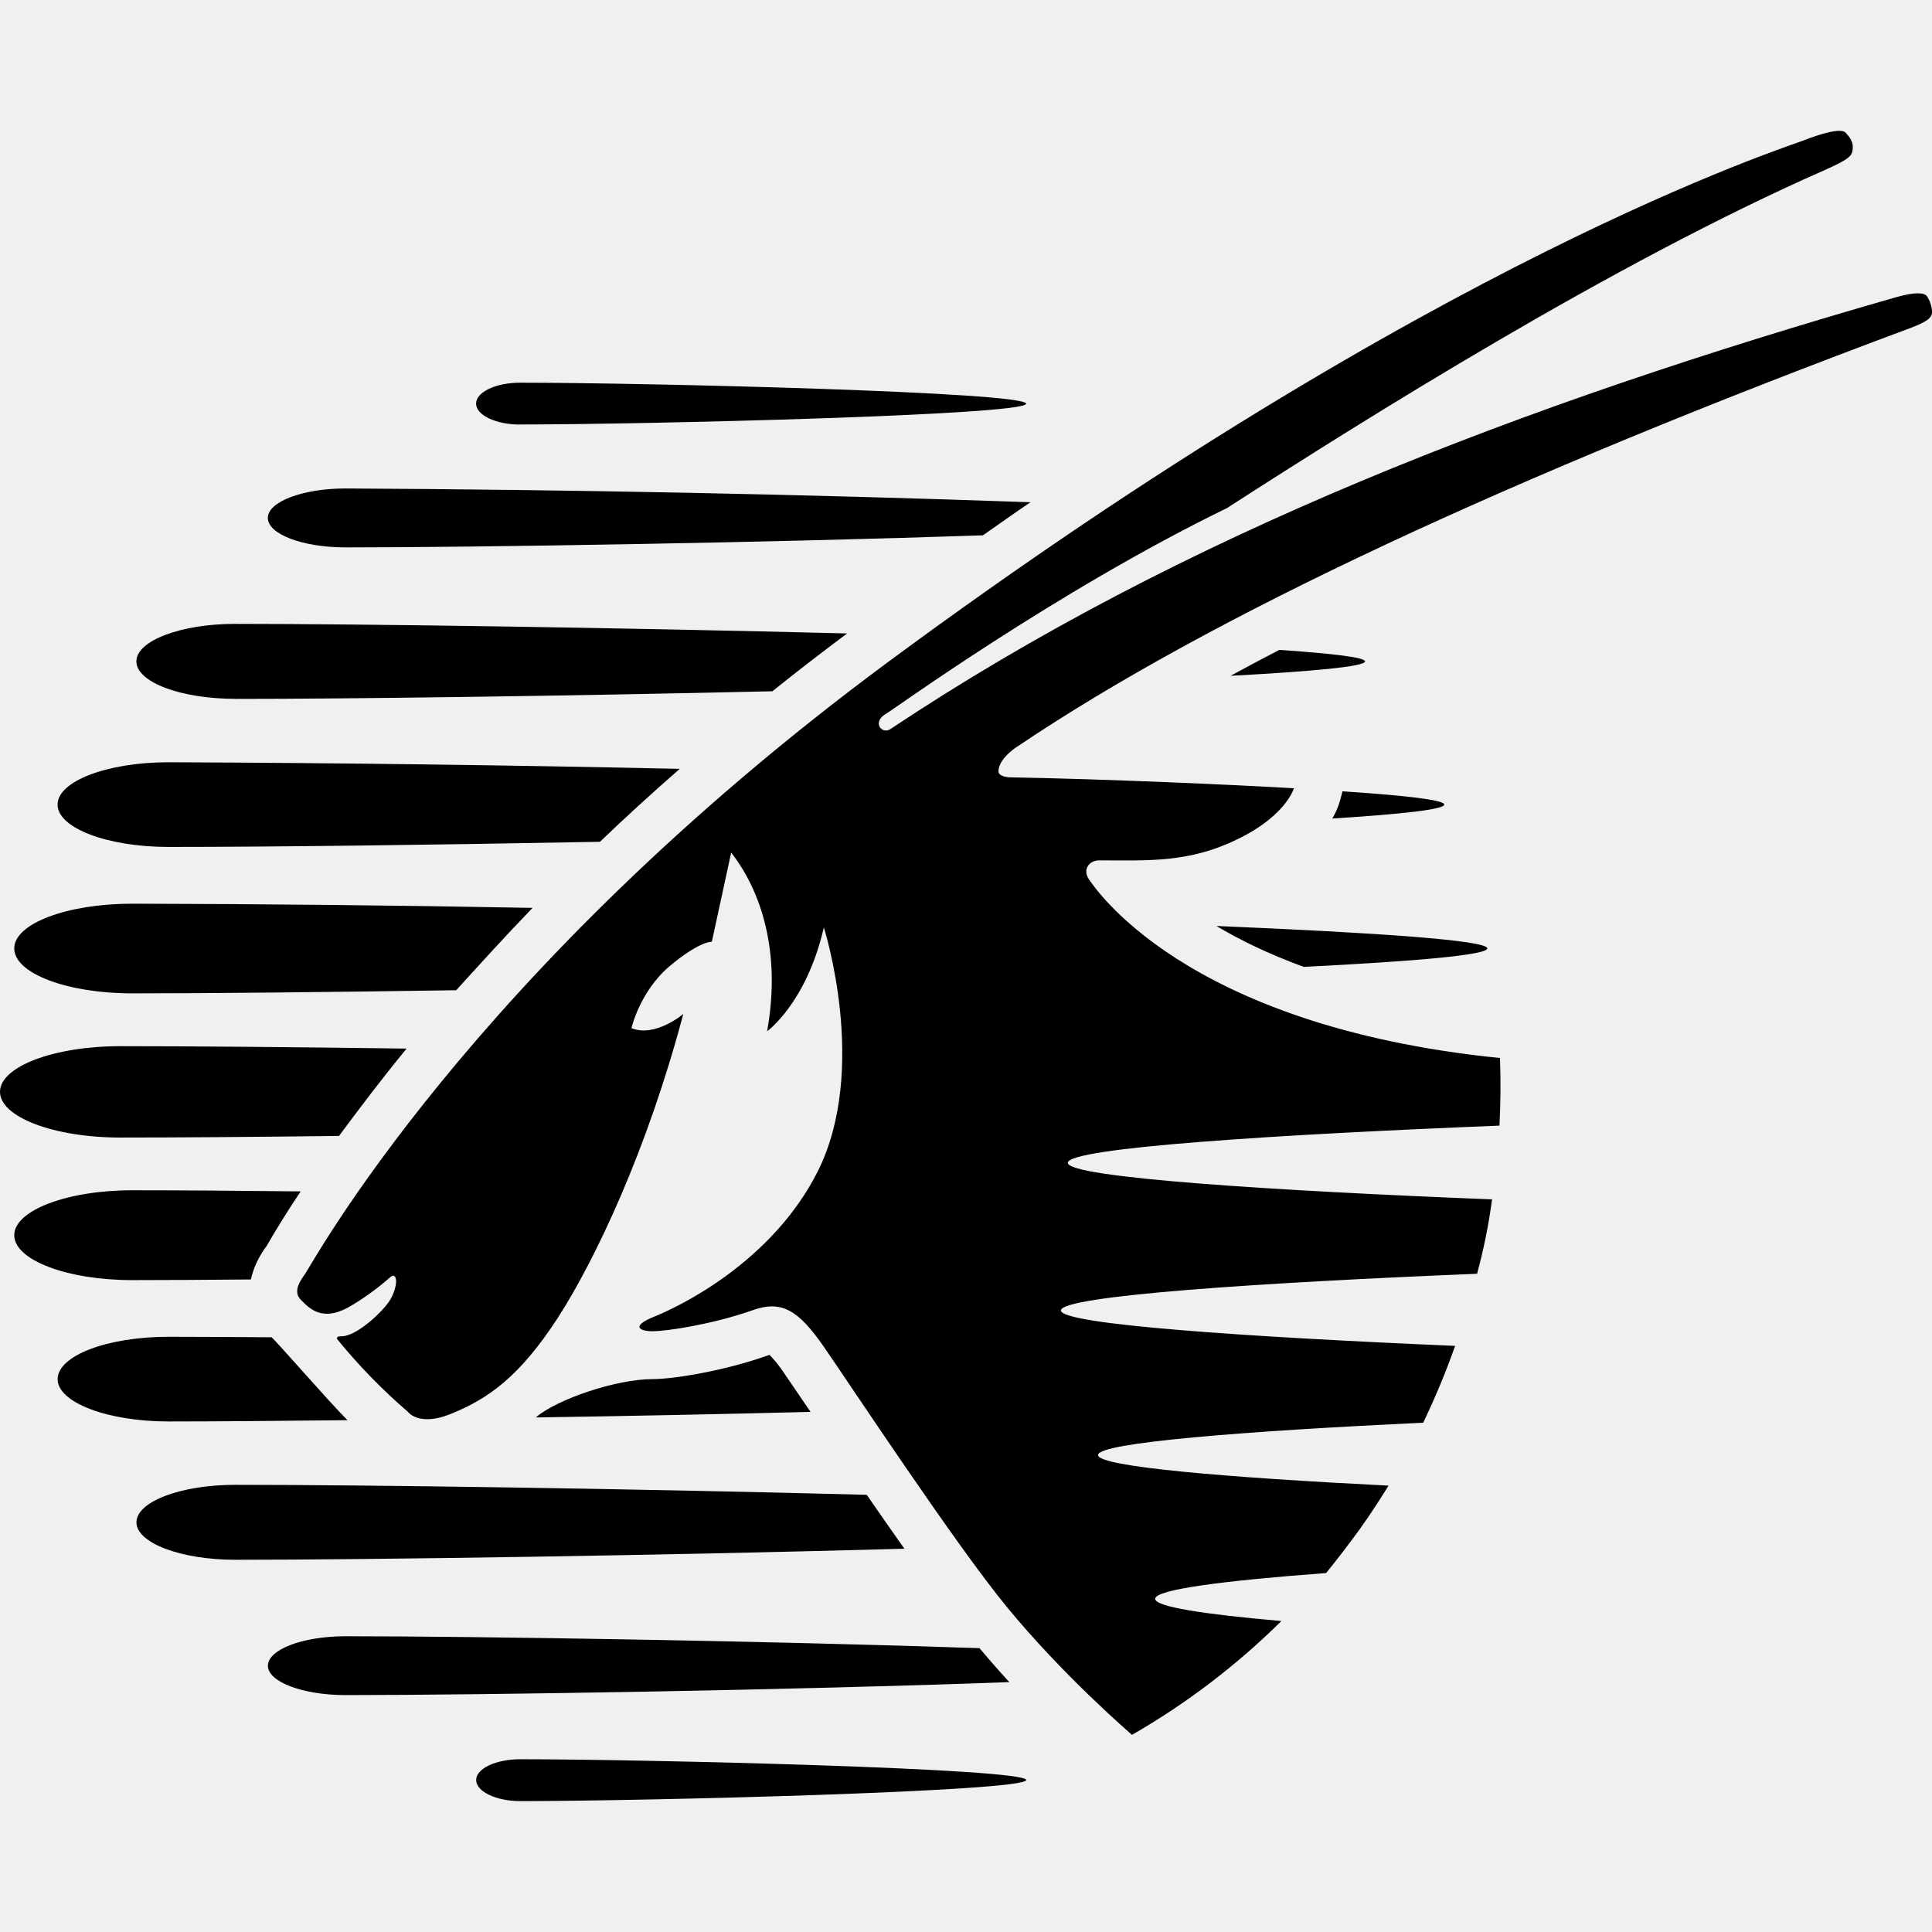
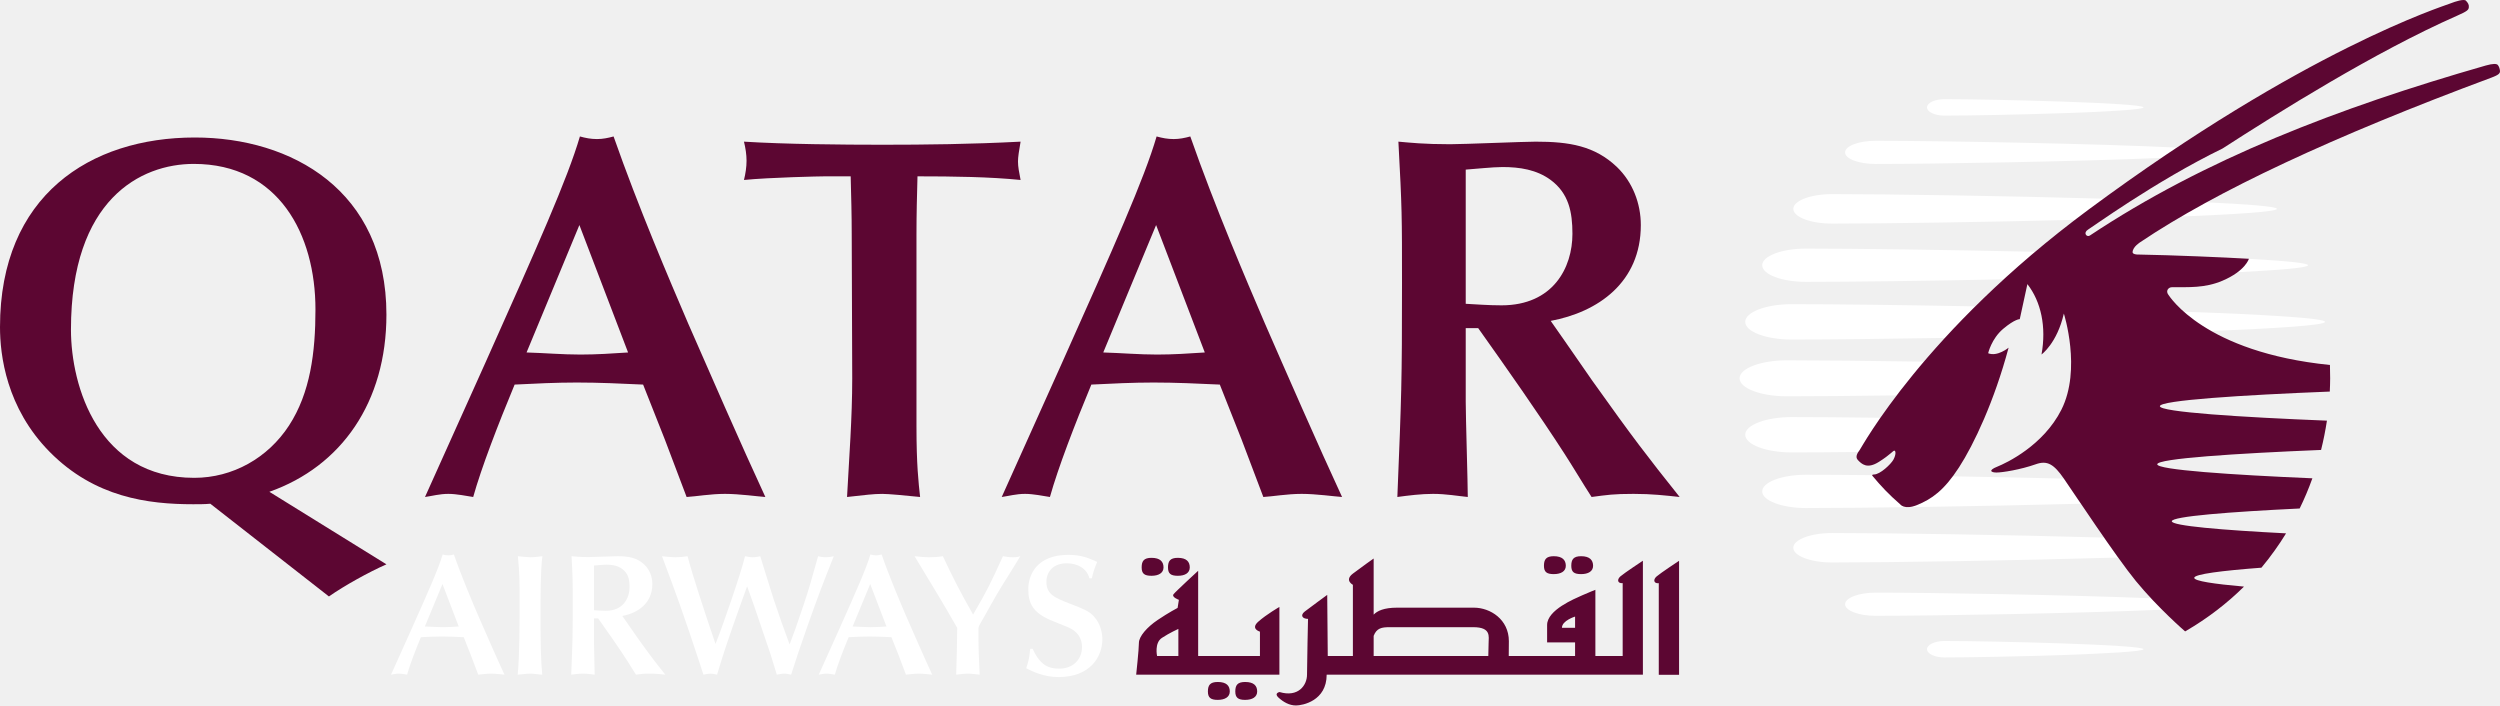
- <svg xmlns="http://www.w3.org/2000/svg" role="img" viewBox="0 0 24 24">
-   <path d="M18.633 13.143c.011.283.008.564-.006.84-2.752.11-5.362.274-5.362.462 0 .183 2.552.347 5.27.454a7.221 7.221 0 0 1-.186.924c-2.68.11-5.17.273-5.17.456 0 .174 2.326.33 4.897.44-.116.33-.25.647-.396.954-2.21.105-4.04.247-4.04.402 0 .145 1.595.279 3.609.38a9.968 9.968 0 0 1-.354.536c-.134.184-.274.369-.422.55-1.26.094-2.123.203-2.123.32 0 .1.616.193 1.568.276a9.055 9.055 0 0 1-1.856 1.414s-.854-.733-1.557-1.592c-.63-.764-1.96-2.78-2.271-3.229-.314-.451-.52-.585-.887-.453-.491.173-1.063.26-1.238.26-.176 0-.271-.067.025-.184.291-.118 1.45-.665 2.023-1.799.64-1.274.077-3.033.077-3.033-.216.94-.705 1.29-.705 1.29.159-.872-.014-1.664-.446-2.22l-.24 1.107s-.15-.01-.525.304c-.37.314-.474.77-.474.77.296.12.644-.176.644-.176-.446 1.685-1.093 3.054-1.562 3.78-.472.724-.856.998-1.33 1.19-.396.159-.529-.028-.529-.028a7.17 7.17 0 0 1-.878-.902s-.021-.04.05-.036c.196.003.54-.327.616-.467.084-.158.078-.277.033-.286-.04-.007-.115.119-.492.353-.37.236-.537.074-.665-.06-.093-.1 0-.232.057-.312.06-.074 2.025-3.736 7.222-7.588 6.822-5.045 11.171-6.405 11.42-6.505.166-.065.434-.15.496-.088.065.071.1.128.088.211-.008.082-.05.123-.363.262-2.62 1.154-5.674 3.073-7.408 4.191-2.136 1.04-4.172 2.525-4.245 2.561-.164.101-.046.25.058.188 3.6-2.397 7.826-4.03 12.498-5.368.22-.062.342-.062.382-.014a.377.377 0 0 1 .064.187c.006.084-.064.13-.258.206-5.011 1.864-8.71 3.592-11.091 5.194 0 0-.245.146-.248.318 0 .065.132.073.132.073 1.19.021 2.784.092 3.538.136 0 0-.104.384-.83.692-.56.24-1.077.202-1.592.204-.117 0-.21.112-.122.238.047.06 1.14 1.816 5.104 2.217m-9.09 3.693c-.539.193-1.177.296-1.437.296-.451 0-1.189.25-1.45.476a337.1 337.1 0 0 0 3.413-.069 58.21 58.21 0 0 1-.322-.472 1.552 1.552 0 0 0-.187-.236c-.01.003-.008 0-.016.005M2.92 8.682c1.43 0 4.068-.035 6.675-.095.297-.239.606-.477.928-.718-2.89-.073-6.003-.119-7.603-.119-.676 0-1.226.21-1.226.466 0 .257.55.465 1.226.465m.407-2.247c0 .202.433.366.965.366 1.631 0 5.267-.059 7.918-.15.198-.138.395-.279.591-.411a283.4 283.4 0 0 0-8.509-.171c-.532 0-.965.164-.965.366m11.784 5.069c.29.173.647.348 1.085.508 1.387-.07 2.28-.147 2.28-.23 0-.1-1.374-.195-3.365-.278m-13.018-.982c1.214 0 3.196-.023 5.36-.064.309-.298.642-.6.991-.906a352.416 352.416 0 0 0-6.351-.082c-.762 0-1.378.236-1.378.526 0 .29.616.526 1.378.526m13.8-2.448a30.5 30.5 0 0 0-.606.322c1.023-.055 1.67-.115 1.67-.179 0-.05-.402-.097-1.063-.143m-9.433-2.8c1.556 0 6.286-.116 6.286-.258 0-.145-4.732-.261-6.286-.261-.301 0-.547.116-.547.26 0 .143.246.26.547.26M16.645 9.95a.89.89 0 0 1-.095.218c.862-.054 1.391-.113 1.391-.173 0-.058-.479-.113-1.264-.165zm-5.878 8.619c-2.952-.077-6.2-.124-7.846-.124-.676 0-1.226.209-1.226.466 0 .256.55.465 1.226.465 1.735 0 5.237-.053 8.314-.137-.156-.22-.313-.445-.468-.67m1.402 1.905c-2.654-.09-6.254-.148-7.876-.148-.532 0-.965.164-.965.367 0 .2.433.364.965.364 1.702 0 5.575-.062 8.245-.161a13.13 13.13 0 0 1-.37-.422m-6.253 1.638c0 .142.246.262.547.262 1.554 0 6.286-.12 6.286-.262 0-.143-4.73-.258-6.286-.258-.301 0-.547.115-.547.258m-2.798-6.218c.028-.13.087-.274.205-.43-.017.02-.024.039-.006.007.106-.183.244-.41.419-.671-.814-.009-1.53-.014-2.093-.014-.808 0-1.465.25-1.465.558 0 .309.657.558 1.465.558.415 0 .915-.003 1.475-.008m1.2 1.748c-.198-.193-.862-.957-.943-1.03-.483-.003-.918-.006-1.28-.006-.762 0-1.378.234-1.378.527 0 .288.616.525 1.378.525.587 0 1.348-.007 2.223-.016m-.105-3.532c.243-.327.517-.692.839-1.084-1.427-.019-2.678-.03-3.556-.03-.827 0-1.495.254-1.495.567 0 .313.668.568 1.495.568.698 0 1.644-.007 2.717-.02m-2.57-1.771c.97 0 2.404-.015 4.025-.039.298-.327.607-.67.949-1.023a298.993 298.993 0 0 0-4.974-.052c-.808 0-1.465.246-1.465.556 0 .31.657.558 1.465.558Z" />
+ <svg xmlns="http://www.w3.org/2000/svg" id="svg2" width="295.576" height="83.407" xml:space="preserve" version="1.0">
+   <defs id="defs5">
+     <clipPath clipPathUnits="userSpaceOnUse" id="clipPath99">
+       <path d="m 0,0 595.276,0 0,841.89 L 0,841.89 0,0 z" id="path101" />
+     </clipPath>
+     <clipPath clipPathUnits="userSpaceOnUse" id="clipPath253">
+       <path d="m 0,0 595.276,0 0,841.89 L 0,841.89 0,0 z" id="path255" />
+     </clipPath>
+     <clipPath clipPathUnits="userSpaceOnUse" id="clipPath345">
+       <path d="m 0,0 595.276,0 0,841.89 L 0,841.89 0,0 z" id="path347" />
+     </clipPath>
+   </defs>
+   <g id="g11" transform="matrix(1.25,0,0,-1.25,-233.4964,650.1976)">
+     <g id="g2901" transform="matrix(1.634685,0,0,1.634685,-480.3247,383.9255)">
+       <g transform="translate(434.6456,47.0897)" id="g103">
+         <path id="path105" style="fill:#FFFFFF;fill-opacity:1;fill-rule:nonzero;stroke:none" d="m 0,0 c -0.309,-0.021 -0.609,-0.04 -0.919,-0.04 -0.35,0 -0.689,0.03 -1.039,0.04 L -0.939,2.457 0,0 z m 1.129,-2.787 c 0.18,0.01 0.46,0.059 0.739,0.059 0.28,0 0.63,-0.049 0.78,-0.059 -0.45,0.969 -1.11,2.478 -1.489,3.347 -0.36,0.838 -0.959,2.237 -1.438,3.606 -0.11,-0.03 -0.211,-0.051 -0.32,-0.051 -0.12,0 -0.22,0.021 -0.33,0.051 -0.239,-0.819 -0.82,-2.118 -1.828,-4.377 l -1.159,-2.576 c 0.139,0.02 0.28,0.059 0.449,0.059 0.16,0 0.351,-0.039 0.48,-0.059 0.159,0.569 0.479,1.399 0.798,2.167 0.4,0.021 0.8,0.04 1.199,0.04 0.43,0 0.85,-0.019 1.281,-0.04 l 0.418,-1.059 0.42,-1.108 z" />
+       </g>
+       <g transform="translate(438.1694,48.8478)" id="g107">
+         <path id="path109" style="fill:#FFFFFF;fill-opacity:1;fill-rule:nonzero;stroke:none" d="m 0,0 c 0,-1.708 0,-3.357 -0.11,-4.545 0.221,0.009 0.5,0.059 0.719,0.059 0.23,0 0.47,-0.05 0.7,-0.059 -0.08,0.809 -0.1,1.888 -0.1,3.376 0,1.01 0,2.737 0.11,3.477 C 1.079,2.278 0.83,2.247 0.609,2.247 0.46,2.247 0.089,2.287 -0.1,2.308 0,1.34 0,0.63 0,0" />
+       </g>
+       <g transform="translate(444.1109,47.6989)" id="g111">
+         <path id="path113" style="fill:#FFFFFF;fill-opacity:1;fill-rule:nonzero;stroke:none" d="m 0,0 c 0.91,0.17 1.739,0.74 1.739,1.848 0,0.42 -0.16,0.83 -0.459,1.12 -0.429,0.409 -0.92,0.489 -1.569,0.489 -0.23,0 -1.389,-0.05 -1.648,-0.05 -0.51,0 -0.77,0.029 -0.999,0.05 0.069,-1.289 0.069,-1.429 0.069,-2.738 0,-1.927 -0.01,-2.147 -0.089,-4.115 0.22,0.029 0.46,0.059 0.688,0.059 0.251,0 0.47,-0.039 0.67,-0.059 0,0.259 -0.04,1.548 -0.04,1.838 l 0,1.418 0.24,0 c 0.54,-0.759 1.158,-1.638 1.668,-2.428 0.15,-0.229 0.37,-0.599 0.52,-0.828 0.3,0.04 0.42,0.059 0.81,0.059 0.359,0 0.609,-0.03 0.888,-0.059 -0.629,0.788 -0.9,1.138 -1.688,2.247 -0.15,0.21 -0.37,0.54 -0.52,0.749 L 0,0 z m -1.638,2.917 c 0.15,0.011 0.52,0.051 0.71,0.051 0.329,0 0.66,-0.051 0.928,-0.251 C 0.35,2.458 0.42,2.098 0.42,1.678 0.42,1.03 0.051,0.299 -0.948,0.299 c -0.26,0 -0.5,0.021 -0.69,0.031 l 0,2.587 z" />
+       </g>
+       <g transform="translate(449.3145,46.6396)" id="g115">
+         <path id="path117" style="fill:#FFFFFF;fill-opacity:1;fill-rule:nonzero;stroke:none" d="m 0,0 c -0.468,1.389 -1.118,3.337 -1.428,4.516 -0.25,-0.04 -0.469,-0.06 -0.699,-0.06 -0.24,0 -0.58,0.039 -0.78,0.06 0.41,-1.079 0.759,-2.037 1.03,-2.797 0.46,-1.299 0.759,-2.199 1.119,-3.296 l 0.249,-0.76 c 0.14,0.029 0.299,0.059 0.41,0.059 0.11,0 0.21,-0.019 0.379,-0.059 0.16,0.519 0.35,1.158 0.491,1.568 C 1.159,0.37 1.21,0.53 1.72,1.948 l 0.299,0.829 c 0.11,-0.319 0.3,-0.829 0.409,-1.148 0.11,-0.31 0.62,-1.839 0.74,-2.179 0.16,-0.449 0.199,-0.578 0.569,-1.787 0.09,0.01 0.279,0.059 0.43,0.059 0.14,0 0.249,-0.03 0.399,-0.059 0.38,1.188 0.42,1.308 0.979,2.907 0.55,1.559 0.889,2.447 1.488,3.946 -0.15,-0.04 -0.298,-0.06 -0.449,-0.06 -0.19,0 -0.349,0.03 -0.459,0.06 C 5.765,3.217 5.586,2.587 5.296,1.729 4.826,0.331 4.766,0.171 4.477,-0.589 4.157,0.27 3.847,1.14 3.557,2.018 3.398,2.498 2.787,4.495 2.778,4.516 2.639,4.486 2.538,4.456 2.338,4.456 2.16,4.456 2.028,4.495 1.899,4.516 1.599,3.297 0.54,0.36 0.44,0.09 L 0.19,-0.559 0,0 z" />
+       </g>
+       <g transform="translate(459.3955,47.0897)" id="g119">
+         <path id="path121" style="fill:#FFFFFF;fill-opacity:1;fill-rule:nonzero;stroke:none" d="m 0,0 c -0.31,-0.021 -0.609,-0.04 -0.92,-0.04 -0.349,0 -0.689,0.03 -1.038,0.04 L -0.94,2.457 0,0 z m 1.128,-2.787 c 0.181,0.01 0.461,0.059 0.74,0.059 0.28,0 0.63,-0.049 0.779,-0.059 C 2.198,-1.818 1.538,-0.309 1.158,0.56 0.798,1.398 0.199,2.797 -0.28,4.166 -0.39,4.136 -0.49,4.115 -0.6,4.115 c -0.119,0 -0.22,0.021 -0.33,0.051 -0.239,-0.819 -0.819,-2.118 -1.828,-4.377 l -1.159,-2.576 c 0.141,0.02 0.28,0.059 0.45,0.059 0.16,0 0.349,-0.039 0.48,-0.059 0.159,0.569 0.48,1.399 0.799,2.167 0.399,0.021 0.799,0.04 1.198,0.04 0.43,0 0.849,-0.019 1.279,-0.04 l 0.42,-1.059 0.419,-1.108 z" />
+       </g>
+       <g transform="translate(464.7174,46.9798)" id="g123">
+         <path id="path125" style="fill:#FFFFFF;fill-opacity:1;fill-rule:nonzero;stroke:none" d="M 0,0 C 0,0.089 0.06,0.199 0.13,0.32 0.55,1.039 0.939,1.789 1.389,2.508 1.538,2.748 2.268,3.906 2.419,4.176 2.308,4.136 2.198,4.115 1.999,4.115 1.778,4.115 1.578,4.146 1.418,4.176 0.699,2.597 0.539,2.258 -0.309,0.799 -1.158,2.287 -1.538,3.076 -2.058,4.176 -2.347,4.126 -2.638,4.115 -2.877,4.115 c -0.22,0 -0.45,0.021 -0.819,0.061 0.519,-0.869 1.369,-2.248 1.878,-3.127 L -1.229,0.03 c 0,-0.62 -0.03,-1.928 -0.059,-2.707 0.189,0.02 0.469,0.059 0.668,0.059 0.23,0 0.461,-0.039 0.691,-0.059 C 0.03,-1.748 0,-1.209 0,-0.369 L 0,0 z" />
+       </g>
+       <g transform="translate(467.7119,45.8003)" id="g127">
+         <path id="path129" style="fill:#FFFFFF;fill-opacity:1;fill-rule:nonzero;stroke:none" d="m 0,0 c -0.049,-0.479 -0.06,-0.609 -0.23,-1.128 0.36,-0.18 1.01,-0.51 1.868,-0.51 1.829,0 2.538,1.168 2.538,2.188 0,0.28 -0.07,0.87 -0.489,1.319 -0.29,0.32 -0.59,0.429 -1.359,0.729 -0.878,0.34 -1.389,0.54 -1.389,1.269 0,0.589 0.39,1.079 1.179,1.079 0.629,0 1.16,-0.3 1.309,-0.869 l 0.14,0 c 0.09,0.379 0.11,0.459 0.31,0.949 -0.49,0.219 -0.93,0.409 -1.659,0.409 -1.809,0 -2.328,-1.119 -2.328,-1.997 0,-0.83 0.291,-1.34 1.259,-1.769 0.279,-0.12 0.75,-0.299 1.029,-0.42 0.19,-0.079 0.82,-0.358 0.82,-1.148 0,-0.72 -0.521,-1.25 -1.309,-1.25 -0.59,0 -1.09,0.15 -1.549,1.149 L 0,0 z" />
+       </g>
+       <g transform="translate(412.2101,64.2639)" id="g131">
+         <path id="path133" style="fill:#5c0632;fill-opacity:1;fill-rule:nonzero;stroke:none" d="m 0,0 c 0,7.552 4.046,9.591 7.104,9.591 4.915,0 7.043,-4.077 7.043,-8.423 0,-2.487 -0.3,-4.825 -1.529,-6.714 C 11.389,-7.433 9.352,-8.573 7.133,-8.573 1.589,-8.573 0,-3.297 0,0 m 14.926,-15.437 c 0.899,0.63 2.308,1.409 3.327,1.859 l -6.773,4.197 c 4.165,1.468 6.773,5.185 6.773,10.25 0,7.192 -5.485,10.25 -11.09,10.25 -6.053,0 -11.269,-3.357 -11.269,-10.97 0,-1.617 0.36,-4.675 2.877,-7.223 2.608,-2.638 5.695,-3.027 8.303,-3.027 0.329,0 0.658,0 0.989,0.029 l 6.863,-5.365 z" />
+       </g>
+       <g transform="translate(444.4453,62.9446)" id="g135">
+         <path id="path137" style="fill:#5c0632;fill-opacity:1;fill-rule:nonzero;stroke:none" d="m 0,0 c -0.93,-0.061 -1.828,-0.121 -2.759,-0.121 -1.048,0 -2.067,0.091 -3.115,0.121 L -2.817,7.373 0,0 z m 3.387,-8.362 c 0.539,0.03 1.379,0.18 2.217,0.18 0.841,0 1.888,-0.15 2.339,-0.18 -1.349,2.907 -3.327,7.433 -4.467,10.041 -1.079,2.517 -2.877,6.714 -4.315,10.82 -0.33,-0.091 -0.63,-0.151 -0.959,-0.151 -0.36,0 -0.66,0.06 -0.989,0.151 -0.72,-2.459 -2.458,-6.355 -5.485,-13.128 l -3.478,-7.733 c 0.42,0.059 0.84,0.18 1.349,0.18 0.479,0 1.05,-0.121 1.439,-0.18 0.479,1.709 1.44,4.196 2.398,6.504 1.198,0.059 2.397,0.119 3.596,0.119 1.289,0 2.548,-0.06 3.838,-0.119 l 1.257,-3.178 1.26,-3.326 z" />
+       </g>
+       <g transform="translate(461.1321,69.7778)" id="g139">
+         <path id="path141" style="fill:#5c0632;fill-opacity:1;fill-rule:nonzero;stroke:none" d="m 0,0 c 0,1.139 0.029,2.278 0.059,3.358 2.068,0 4.197,-0.031 5.965,-0.21 -0.09,0.479 -0.15,0.748 -0.15,1.078 0,0.24 0.06,0.631 0.15,1.139 C 3.147,5.216 0.509,5.186 -1.979,5.186 c -2.308,0 -5.635,0.03 -8.003,0.179 0.091,-0.36 0.15,-0.749 0.15,-1.109 0,-0.36 -0.059,-0.749 -0.15,-1.108 1.53,0.149 4.407,0.21 4.676,0.21 l 1.499,0 c 0.03,-1.17 0.06,-2.219 0.06,-3.328 l 0.03,-8.361 c 0,-2.279 -0.179,-4.587 -0.3,-6.864 1.079,0.119 1.529,0.179 2.038,0.179 0.36,0 1.319,-0.09 2.189,-0.179 C 0.119,-14.357 0,-13.367 0,-11.09 L 0,0 z" />
+       </g>
+       <g transform="translate(477.8145,62.9446)" id="g143">
+         <path id="path145" style="fill:#5c0632;fill-opacity:1;fill-rule:nonzero;stroke:none" d="m 0,0 c -0.929,-0.061 -1.828,-0.121 -2.757,-0.121 -1.05,0 -2.068,0.091 -3.118,0.121 L -2.817,7.373 0,0 z m 3.387,-8.362 c 0.539,0.03 1.379,0.18 2.218,0.18 0.839,0 1.888,-0.15 2.338,-0.18 -1.349,2.907 -3.327,7.433 -4.466,10.041 -1.079,2.517 -2.878,6.714 -4.316,10.82 -0.33,-0.091 -0.63,-0.151 -0.959,-0.151 -0.36,0 -0.66,0.06 -0.99,0.151 C -3.506,10.04 -5.245,6.144 -8.273,-0.629 l -3.476,-7.733 c 0.419,0.059 0.84,0.18 1.349,0.18 0.479,0 1.048,-0.121 1.439,-0.18 0.48,1.709 1.438,4.196 2.397,6.504 1.198,0.059 2.397,0.119 3.597,0.119 1.289,0 2.548,-0.06 3.836,-0.119 l 1.259,-3.178 1.259,-3.326 z" />
+       </g>
+       <g transform="translate(497.8285,64.7717)" id="g147">
+         <path id="path149" style="fill:#5c0632;fill-opacity:1;fill-rule:nonzero;stroke:none" d="m 0,0 c 2.727,0.51 5.215,2.218 5.215,5.546 0,1.259 -0.48,2.488 -1.38,3.356 -1.288,1.229 -2.757,1.469 -4.705,1.469 -0.69,0 -4.166,-0.149 -4.946,-0.149 -1.529,0 -2.308,0.09 -2.996,0.149 0.209,-3.866 0.209,-4.285 0.209,-8.211 0,-5.786 -0.03,-6.444 -0.269,-12.349 0.659,0.089 1.378,0.18 2.067,0.18 0.749,0 1.409,-0.121 2.008,-0.18 0,0.78 -0.119,4.645 -0.119,5.515 l 0,4.256 0.72,0 c 1.618,-2.278 3.477,-4.916 5.005,-7.284 0.449,-0.69 1.108,-1.799 1.557,-2.487 0.9,0.119 1.26,0.18 2.428,0.18 1.079,0 1.829,-0.091 2.668,-0.18 -1.888,2.367 -2.696,3.416 -5.065,6.743 -0.45,0.63 -1.109,1.619 -1.559,2.248 L 0,0 z m -4.916,8.753 c 0.449,0.029 1.558,0.149 2.128,0.149 C -1.799,8.902 -0.811,8.753 0,8.154 1.048,7.374 1.258,6.296 1.258,5.036 1.258,3.088 0.149,0.9 -2.848,0.9 c -0.78,0 -1.499,0.061 -2.068,0.089 l 0,7.764 z" />
+       </g>
+       <g transform="translate(542.6324,64.7148)" id="g151">
+         <path id="path153" style="fill:#FFFFFF;fill-opacity:1;fill-rule:nonzero;stroke:none" d="M 0,0 C 0,-0.193 -2.713,-0.374 -6.586,-0.526 -7.27,-0.138 -7.789,0.252 -8.169,0.588 -3.472,0.422 0,0.217 0,0" />
+       </g>
+       <g transform="translate(539.8502,71.2535)" id="g155">
+         <path id="path157" style="fill:#FFFFFF;fill-opacity:1;fill-rule:nonzero;stroke:none" d="m 0,0 c 0,-0.161 -2.274,-0.312 -5.525,-0.442 0.466,0.272 0.946,0.546 1.45,0.821 C -1.619,0.266 0,0.135 0,0" />
+       </g>
+       <g transform="translate(515.6267,57.1865)" id="g159">
+         <path id="path161" style="fill:#FFFFFF;fill-opacity:1;fill-rule:nonzero;stroke:none" d="m 0,0 c -1.505,-0.018 -2.825,-0.025 -3.856,-0.025 -1.484,0 -2.686,0.457 -2.686,1.024 0,0.564 1.202,1.021 2.686,1.021 1.314,0 3.094,-0.014 5.136,-0.04 C 0.49,0.84 0.115,0.155 0.08,0.112 0.057,0.079 0.028,0.04 0,0" />
+       </g>
+       <g transform="translate(516.4374,55.817)" id="g163">
+         <path id="path165" style="fill:#FFFFFF;fill-opacity:1;fill-rule:nonzero;stroke:none" d="m 0,0 c 0.496,-0.599 0.972,-1.103 1.609,-1.654 0,0 0.24,-0.343 0.969,-0.049 0.742,0.302 1.371,0.713 2.08,1.664 2.07,-0.035 4.265,-0.081 6.426,-0.13 0.178,-0.259 0.539,-0.795 0.984,-1.456 -6.024,-0.156 -12.562,-0.249 -15.911,-0.249 -1.395,0 -2.527,0.433 -2.527,0.963 0,0.533 1.132,0.963 2.527,0.963 1.02,0 2.334,-0.007 3.838,-0.024 C -0.006,0.014 0,0 0,0" />
+       </g>
+       <g transform="translate(514.1071,50.7933)" id="g167">
+         <path id="path169" style="fill:#FFFFFF;fill-opacity:1;fill-rule:nonzero;stroke:none" d="m 0,0 c -1.238,0 -2.241,0.381 -2.241,0.851 0,0.471 1.003,0.853 2.241,0.853 3.275,0 9.989,-0.1 15.739,-0.263 C 16.016,1.044 16.293,0.649 16.556,0.286 10.636,0.112 3.43,0 0,0" />
+       </g>
+       <g transform="translate(533.2043,48.0615)" id="g171">
+         <path id="path173" style="fill:#FFFFFF;fill-opacity:1;fill-rule:nonzero;stroke:none" d="m 0,0 c -4.829,-0.212 -13.132,-0.354 -16.582,-0.354 -0.971,0 -1.76,0.303 -1.76,0.67 0,0.37 0.789,0.671 1.76,0.671 3.3,0 11.05,-0.13 15.941,-0.325 C -0.42,0.425 -0.204,0.202 0,0" />
+       </g>
+       <g transform="translate(520.606,46.2503)" id="g175">
+         <path id="path177" style="fill:#FFFFFF;fill-opacity:1;fill-rule:nonzero;stroke:none" d="m 0,0 c 2.849,0 11.522,-0.215 11.522,-0.475 0,-0.264 -8.674,-0.477 -11.522,-0.477 -0.555,0 -1.004,0.213 -1.004,0.477 C -1.004,-0.215 -0.555,0 0,0" />
+       </g>
+       <g transform="translate(520.6375,63.7869)" id="g179">
+         <path id="path181" style="fill:#FFFFFF;fill-opacity:1;fill-rule:nonzero;stroke:none" d="m 0,0 c -3.586,-0.061 -6.799,-0.095 -8.867,-0.095 -1.483,0 -2.686,0.457 -2.686,1.023 0,0.565 1.203,1.024 2.686,1.024 2.402,0 6.349,-0.046 10.628,-0.127 C 1.125,1.196 0.537,0.584 0,0" />
+       </g>
+       <g transform="translate(538.2264,68.3606)" id="g183">
+         <path id="path185" style="fill:#FFFFFF;fill-opacity:1;fill-rule:nonzero;stroke:none" d="m 0,0 c 2.101,-0.114 3.423,-0.239 3.423,-0.369 0,-0.143 -1.6,-0.28 -4.076,-0.402 C -0.124,-0.373 -0.008,-0.026 0,0" />
+       </g>
+       <g transform="translate(512.5949,67.0302)" id="g187">
+         <path id="path189" style="fill:#FFFFFF;fill-opacity:1;fill-rule:nonzero;stroke:none" d="m 0,0 c -1.396,0 -2.528,0.43 -2.528,0.962 0,0.531 1.132,0.963 2.528,0.963 2.863,0 8.056,-0.07 13.265,-0.185 C 12.626,1.201 12.02,0.668 11.448,0.145 6.876,0.053 2.53,0 0,0" />
+       </g>
+       <g transform="translate(528.1628,70.6191)" id="g191">
+         <path id="path193" style="fill:#FFFFFF;fill-opacity:1;fill-rule:nonzero;stroke:none" d="m 0,0 c -5.326,-0.135 -11.096,-0.218 -14.056,-0.218 -1.238,0 -2.24,0.381 -2.24,0.852 0,0.471 1.002,0.854 2.24,0.854 3.267,0 9.965,-0.102 15.707,-0.264 C 1.365,1.016 1.077,0.808 0.785,0.59 0.519,0.392 0.257,0.197 0,0" />
+       </g>
+       <g transform="translate(516.6219,73.8511)" id="g195">
+         <path id="path197" style="fill:#FFFFFF;fill-opacity:1;fill-rule:nonzero;stroke:none" d="m 0,0 c -0.971,0 -1.76,0.299 -1.76,0.67 0,0.37 0.789,0.671 1.76,0.671 3.663,0 12.799,-0.162 17.439,-0.393 C 17.143,0.754 16.847,0.553 16.548,0.351 11.712,0.142 3.443,0 0,0" />
+       </g>
+       <g transform="translate(511.4938,60.4085)" id="g199">
+         <path id="path201" style="fill:#FFFFFF;fill-opacity:1;fill-rule:nonzero;stroke:none" d="m 0,0 c -1.51,0 -2.736,0.465 -2.736,1.042 0,0.573 1.226,1.04 2.736,1.04 1.893,0 4.726,-0.028 7.93,-0.077 C 7.328,1.297 6.805,0.641 6.357,0.053 3.806,0.019 1.576,0 0,0" />
+       </g>
+       <g transform="translate(519.6024,77.1242)" id="g203">
+         <path id="path205" style="fill:#FFFFFF;fill-opacity:1;fill-rule:nonzero;stroke:none" d="M 0,0 C 0,0.263 0.449,0.476 1.004,0.476 3.852,0.476 12.526,0.263 12.526,0 12.526,-0.261 3.853,-0.475 1.004,-0.475 0.449,-0.475 0,-0.261 0,0" />
+       </g>
+       <g transform="translate(542.9166,62.2206)" id="g207">
+         <path id="path209" style="fill:#5c0632;fill-opacity:1;fill-rule:nonzero;stroke:none" d="m 0,0 c 0.02,-0.519 0.017,-1.034 -0.009,-1.539 -5.046,-0.2 -9.831,-0.504 -9.831,-0.846 0,-0.336 4.678,-0.637 9.666,-0.836 -0.088,-0.576 -0.201,-1.141 -0.339,-1.695 -4.917,-0.201 -9.48,-0.497 -9.48,-0.83 0,-0.321 4.26,-0.61 8.977,-0.811 -0.216,-0.602 -0.461,-1.187 -0.736,-1.747 -4.051,-0.195 -7.399,-0.455 -7.399,-0.739 0,-0.265 2.925,-0.51 6.612,-0.699 -0.207,-0.337 -0.423,-0.667 -0.649,-0.979 -0.24,-0.34 -0.501,-0.677 -0.777,-1.008 -2.305,-0.175 -3.887,-0.374 -3.887,-0.587 0,-0.183 1.133,-0.354 2.879,-0.507 -0.953,-0.943 -2.079,-1.824 -3.406,-2.593 0,0 -1.563,1.346 -2.853,2.918 -1.15,1.402 -3.59,5.098 -4.164,5.925 -0.575,0.827 -0.953,1.069 -1.625,0.829 -0.901,-0.319 -1.948,-0.479 -2.27,-0.479 -0.322,0 -0.499,0.125 0.041,0.339 0.538,0.217 2.665,1.221 3.712,3.296 1.176,2.337 0.142,5.564 0.142,5.564 -0.395,-1.725 -1.293,-2.369 -1.293,-2.369 0.29,1.602 -0.026,3.054 -0.817,4.073 l -0.441,-2.028 c 0,0 -0.276,0.014 -0.959,-0.56 -0.682,-0.575 -0.87,-1.413 -0.87,-1.413 0.537,-0.216 1.183,0.323 1.183,0.323 -0.825,-3.087 -2.008,-5.6 -2.871,-6.929 -0.862,-1.329 -1.573,-1.83 -2.437,-2.181 -0.729,-0.292 -0.969,0.051 -0.969,0.051 -0.637,0.55 -1.113,1.054 -1.609,1.653 0,0 -0.04,0.07 0.094,0.068 0.355,-0.005 0.987,0.602 1.125,0.854 0.158,0.289 0.141,0.51 0.062,0.525 -0.078,0.013 -0.213,-0.216 -0.898,-0.648 -0.681,-0.431 -0.994,-0.132 -1.221,0.108 -0.176,0.191 -0.003,0.427 0.107,0.575 0.104,0.132 3.707,6.851 13.241,13.91 12.494,9.251 20.473,11.749 20.93,11.929 0.302,0.119 0.795,0.276 0.907,0.161 0.124,-0.13 0.185,-0.234 0.168,-0.385 C 8.02,20.543 7.94,20.466 7.362,20.211 2.566,18.098 -3.033,14.576 -6.214,12.526 c -3.912,-1.906 -7.647,-4.628 -7.783,-4.693 -0.301,-0.187 -0.079,-0.459 0.103,-0.345 6.606,4.394 14.351,7.387 22.91,9.839 0.409,0.116 0.633,0.116 0.701,0.026 0.077,-0.1 0.11,-0.214 0.122,-0.34 C 9.85,16.856 9.72,16.773 9.369,16.636 0.174,13.22 -6.603,10.047 -10.962,7.114 c 0,0 -0.451,-0.272 -0.457,-0.587 -0.002,-0.12 0.242,-0.134 0.242,-0.134 2.182,-0.039 5.099,-0.167 6.487,-0.248 0,0 -0.198,-0.703 -1.527,-1.269 C -7.243,4.438 -8.193,4.508 -9.133,4.5 -9.342,4.504 -9.519,4.293 -9.352,4.068 -9.268,3.956 -7.268,0.736 0,0" />
+       </g>
+       <g transform="translate(476.2855,45.382)" id="g211">
+         <path id="path213" style="fill:#5c0632;fill-opacity:1;fill-rule:nonzero;stroke:none" d="m 0,0 -1.232,0 c 0,0 -0.166,0.758 0.28,1.048 C -0.504,1.342 0,1.568 0,1.568 L 0,0 z m 5.846,2.838 c 0,0 -0.749,-0.43 -1.223,-0.852 C 4.152,1.568 4.72,1.409 4.72,1.409 L 4.72,0 1.145,0 l 0,4.931 c 0,0 -1.303,-1.198 -1.425,-1.357 C -0.406,3.404 0.03,3.25 0.03,3.25 L -0.044,2.783 c 0,0 -0.519,-0.269 -1.149,-0.695 -0.626,-0.421 -1.09,-0.958 -1.09,-1.33 0,-0.373 -0.158,-1.837 -0.158,-1.837 l 8.287,0 0,3.917 z m -7.401,1.803 c 0.408,0 0.696,0.161 0.696,0.486 0,0.326 -0.191,0.553 -0.696,0.553 -0.449,0 -0.569,-0.196 -0.569,-0.553 0,-0.36 0.156,-0.486 0.569,-0.486 m 1.524,0 c 0.412,0 0.691,0.161 0.691,0.486 0,0.326 -0.189,0.553 -0.691,0.553 -0.451,0 -0.569,-0.196 -0.569,-0.553 0,-0.36 0.155,-0.486 0.569,-0.486 m 2.309,-6.144 c -0.446,0 -0.569,-0.191 -0.569,-0.55 0,-0.356 0.158,-0.486 0.569,-0.486 0.408,0 0.697,0.162 0.697,0.486 0,0.327 -0.188,0.55 -0.697,0.55 m 1.584,0 c -0.446,0 -0.568,-0.191 -0.568,-0.55 0,-0.356 0.162,-0.486 0.568,-0.486 0.414,0 0.698,0.162 0.698,0.486 0,0.327 -0.187,0.55 -0.698,0.55 m 17.857,6.241 c 0.411,0 0.699,0.157 0.699,0.482 0,0.323 -0.19,0.554 -0.699,0.554 -0.445,0 -0.566,-0.196 -0.566,-0.554 0,-0.358 0.159,-0.482 0.566,-0.482 m 1.583,0 c 0.408,0 0.694,0.157 0.694,0.482 0,0.323 -0.19,0.554 -0.694,0.554 -0.448,0 -0.567,-0.196 -0.567,-0.554 0,-0.358 0.153,-0.482 0.567,-0.482 m 4.37,-0.134 C 27.449,4.411 27.514,4.18 27.797,4.212 l 0,-5.298 1.174,0 0,6.595 c 0,0 -1.08,-0.713 -1.299,-0.905 m -4.718,-2.971 -0.76,0 c 0,0.417 0.76,0.648 0.76,0.648 l 0,-0.648 z M 17.951,0.758 C 17.951,0.566 17.942,0.253 17.933,0 l -6.633,0 0,1.166 c 0.173,0.449 0.465,0.501 0.917,0.501 l 4.849,0 c 1.047,0 0.885,-0.551 0.885,-0.909 m 7.757,3.46 0,-4.218 -1.579,0 0,3.83 c 0,0 -0.323,-0.124 -0.766,-0.32 C 22.924,3.311 21.336,2.666 21.336,1.794 l 0,-1.008 1.618,0 0,-0.786 -3.838,0 c 0.003,0.185 0.007,0.457 0.007,0.856 0,1.257 -1.071,1.941 -2.024,1.941 l -4.437,0 C 11.885,2.797 11.51,2.609 11.3,2.394 l 0,3.247 c 0,0 -0.693,-0.487 -1.202,-0.874 -0.508,-0.387 0,-0.647 0,-0.647 L 10.098,0 8.644,0 8.613,3.536 c 0,0 -1.012,-0.739 -1.302,-0.964 C 7.028,2.348 7.185,2.148 7.502,2.148 c 0,0 -0.058,-2.611 -0.058,-3.227 0,-0.62 -0.513,-1.328 -1.59,-1.006 0,0 -0.342,-0.066 -0.058,-0.324 0.283,-0.257 0.625,-0.453 1.008,-0.453 0.381,0 1.777,0.263 1.777,1.783 l 18.297,0 0,6.592 c 0,0 -1.077,-0.711 -1.299,-0.904 -0.223,-0.193 -0.158,-0.425 0.129,-0.391" />
+       </g>
+     </g>
+   </g>
</svg>
